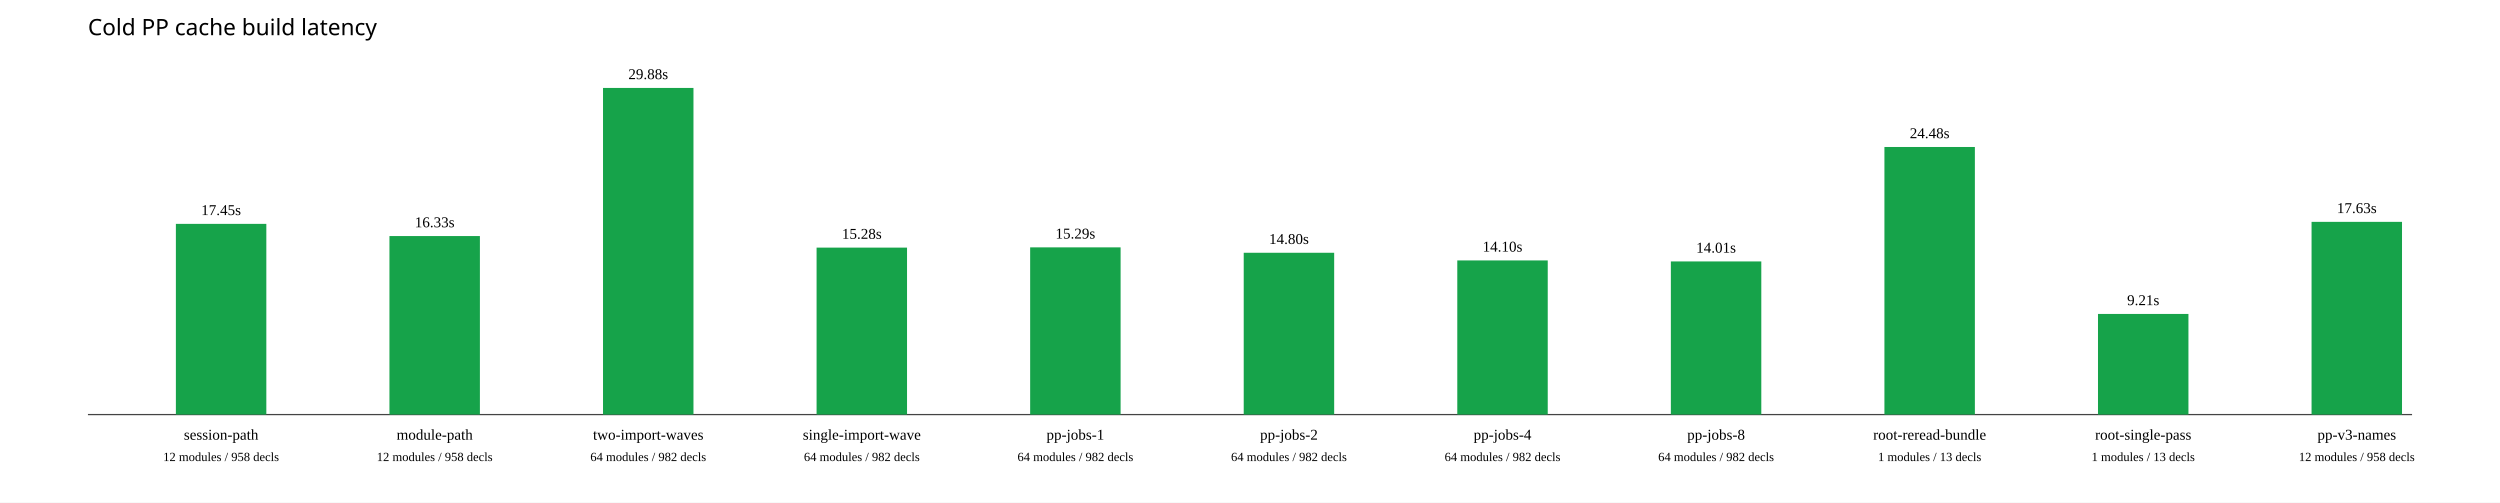
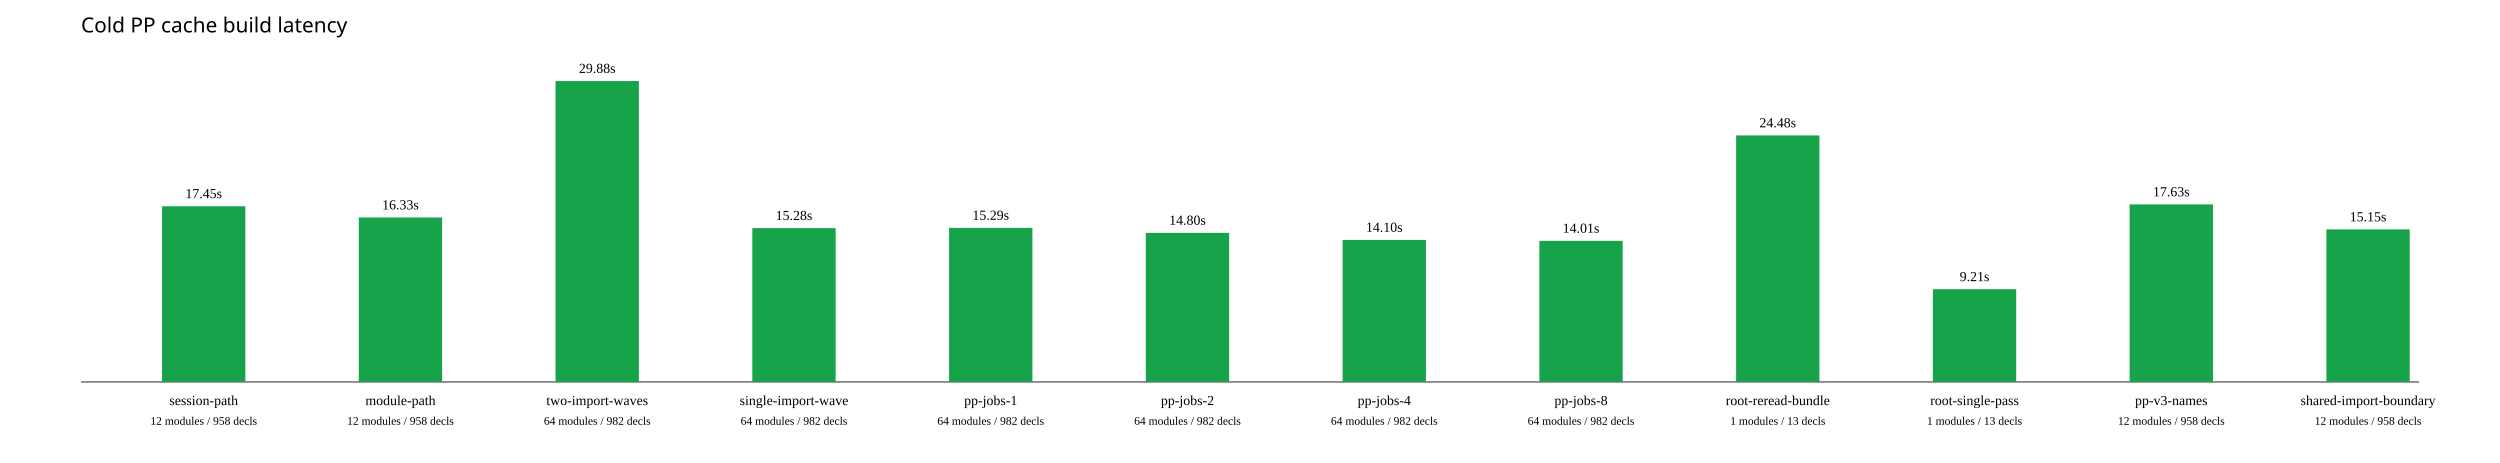
- <svg xmlns="http://www.w3.org/2000/svg" width="1990" height="400">
+ <svg xmlns="http://www.w3.org/2000/svg" width="2160" height="400">
  <rect width="100%" height="100%" fill="white" />
  <text x="70" y="28" font-size="18" font-family="sans-serif">Cold PP cache build latency</text>
-   <line x1="70" y1="330" x2="1920" y2="330" stroke="#444" />
+   <line x1="70" y1="330" x2="2090" y2="330" stroke="#444" />
  <rect x="140" y="178.2" width="72" height="151.8" fill="#16a34a" />
  <rect x="310" y="187.9" width="72" height="142.1" fill="#16a34a" />
  <rect x="480" y="70.0" width="72" height="260.0" fill="#16a34a" />
  <rect x="650" y="197.1" width="72" height="132.9" fill="#16a34a" />
  <rect x="820" y="196.9" width="72" height="133.1" fill="#16a34a" />
  <rect x="990" y="201.2" width="72" height="128.8" fill="#16a34a" />
  <rect x="1160" y="207.3" width="72" height="122.7" fill="#16a34a" />
  <rect x="1330" y="208.1" width="72" height="121.9" fill="#16a34a" />
  <rect x="1500" y="117.0" width="72" height="213.0" fill="#16a34a" />
  <rect x="1670" y="249.9" width="72" height="80.1" fill="#16a34a" />
  <rect x="1840" y="176.6" width="72" height="153.4" fill="#16a34a" />
+   <rect x="2010" y="198.2" width="72" height="131.8" fill="#16a34a" />
  <text x="176" y="171.2" text-anchor="middle" font-size="12">17.45s</text>
  <text x="176" y="350" text-anchor="middle" font-size="12">session-path</text>
  <text x="176" y="367" text-anchor="middle" font-size="10">12 modules / 958 decls</text>
  <text x="346" y="180.9" text-anchor="middle" font-size="12">16.33s</text>
  <text x="346" y="350" text-anchor="middle" font-size="12">module-path</text>
  <text x="346" y="367" text-anchor="middle" font-size="10">12 modules / 958 decls</text>
  <text x="516" y="63.0" text-anchor="middle" font-size="12">29.88s</text>
  <text x="516" y="350" text-anchor="middle" font-size="12">two-import-waves</text>
  <text x="516" y="367" text-anchor="middle" font-size="10">64 modules / 982 decls</text>
  <text x="686" y="190.1" text-anchor="middle" font-size="12">15.28s</text>
  <text x="686" y="350" text-anchor="middle" font-size="12">single-import-wave</text>
  <text x="686" y="367" text-anchor="middle" font-size="10">64 modules / 982 decls</text>
  <text x="856" y="189.9" text-anchor="middle" font-size="12">15.29s</text>
  <text x="856" y="350" text-anchor="middle" font-size="12">pp-jobs-1</text>
  <text x="856" y="367" text-anchor="middle" font-size="10">64 modules / 982 decls</text>
  <text x="1026" y="194.2" text-anchor="middle" font-size="12">14.80s</text>
  <text x="1026" y="350" text-anchor="middle" font-size="12">pp-jobs-2</text>
  <text x="1026" y="367" text-anchor="middle" font-size="10">64 modules / 982 decls</text>
  <text x="1196" y="200.3" text-anchor="middle" font-size="12">14.10s</text>
  <text x="1196" y="350" text-anchor="middle" font-size="12">pp-jobs-4</text>
  <text x="1196" y="367" text-anchor="middle" font-size="10">64 modules / 982 decls</text>
  <text x="1366" y="201.1" text-anchor="middle" font-size="12">14.01s</text>
  <text x="1366" y="350" text-anchor="middle" font-size="12">pp-jobs-8</text>
  <text x="1366" y="367" text-anchor="middle" font-size="10">64 modules / 982 decls</text>
  <text x="1536" y="110.0" text-anchor="middle" font-size="12">24.48s</text>
  <text x="1536" y="350" text-anchor="middle" font-size="12">root-reread-bundle</text>
  <text x="1536" y="367" text-anchor="middle" font-size="10">1 modules / 13 decls</text>
  <text x="1706" y="242.9" text-anchor="middle" font-size="12">9.21s</text>
  <text x="1706" y="350" text-anchor="middle" font-size="12">root-single-pass</text>
  <text x="1706" y="367" text-anchor="middle" font-size="10">1 modules / 13 decls</text>
  <text x="1876" y="169.6" text-anchor="middle" font-size="12">17.63s</text>
  <text x="1876" y="350" text-anchor="middle" font-size="12">pp-v3-names</text>
  <text x="1876" y="367" text-anchor="middle" font-size="10">12 modules / 958 decls</text>
+   <text x="2046" y="191.2" text-anchor="middle" font-size="12">15.15s</text>
+   <text x="2046" y="350" text-anchor="middle" font-size="12">shared-import-boundary</text>
+   <text x="2046" y="367" text-anchor="middle" font-size="10">12 modules / 958 decls</text>
</svg>
